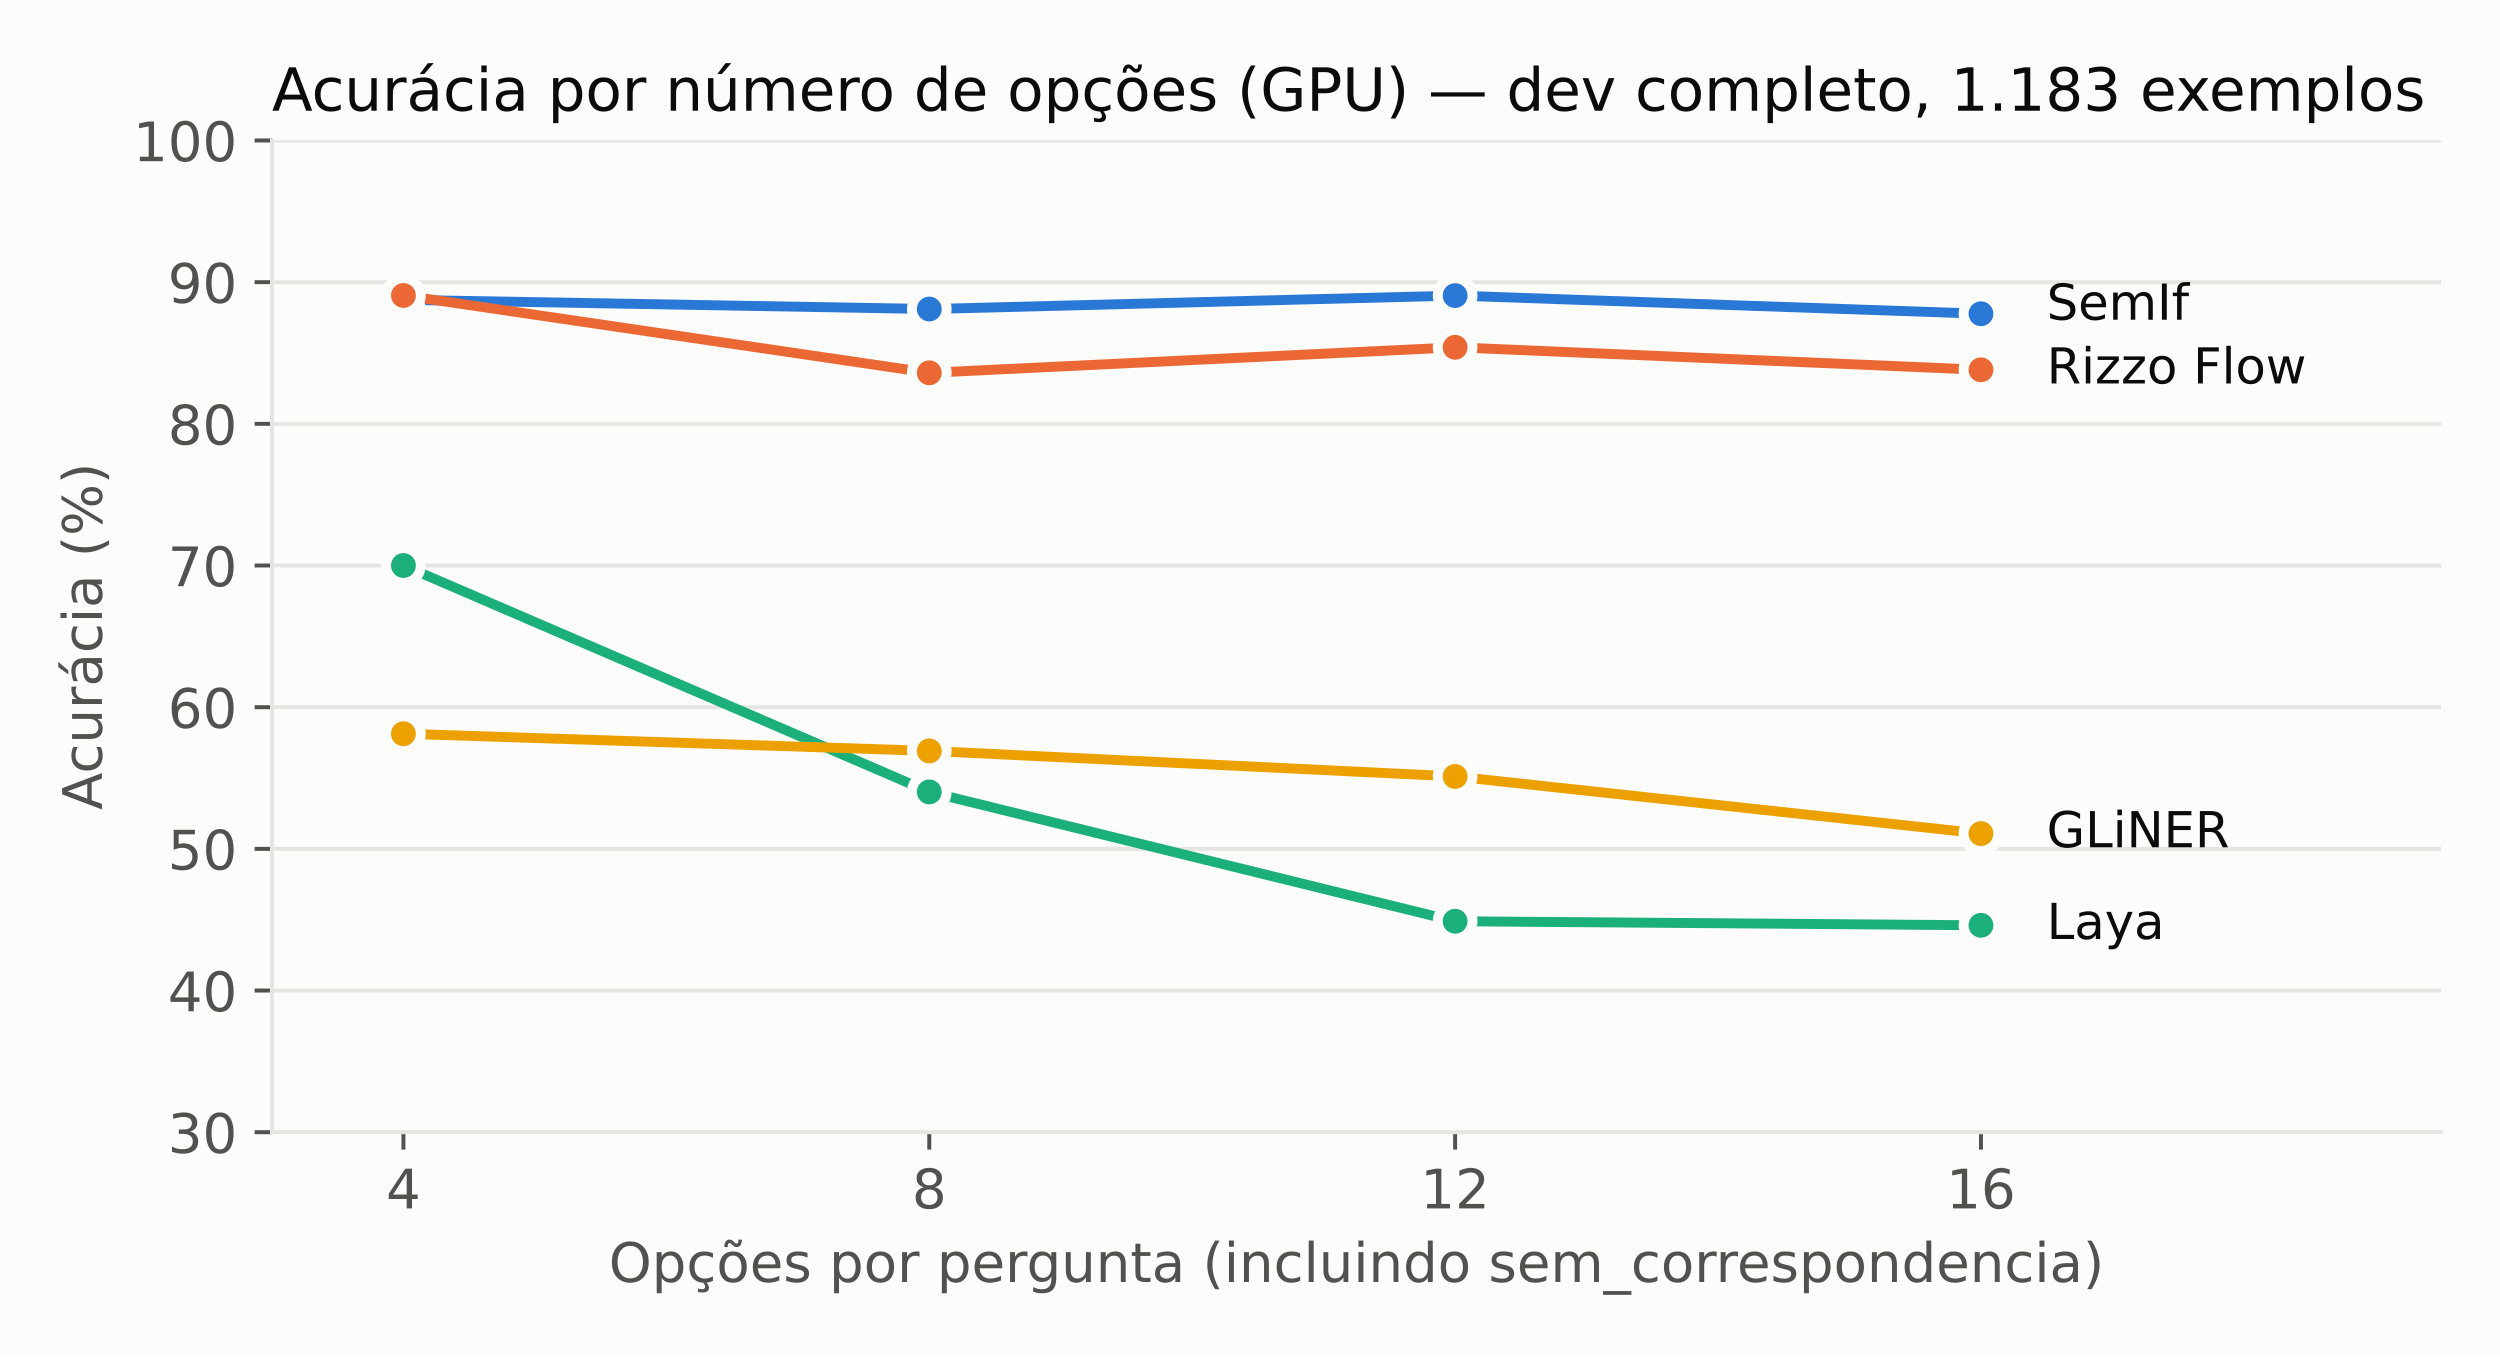
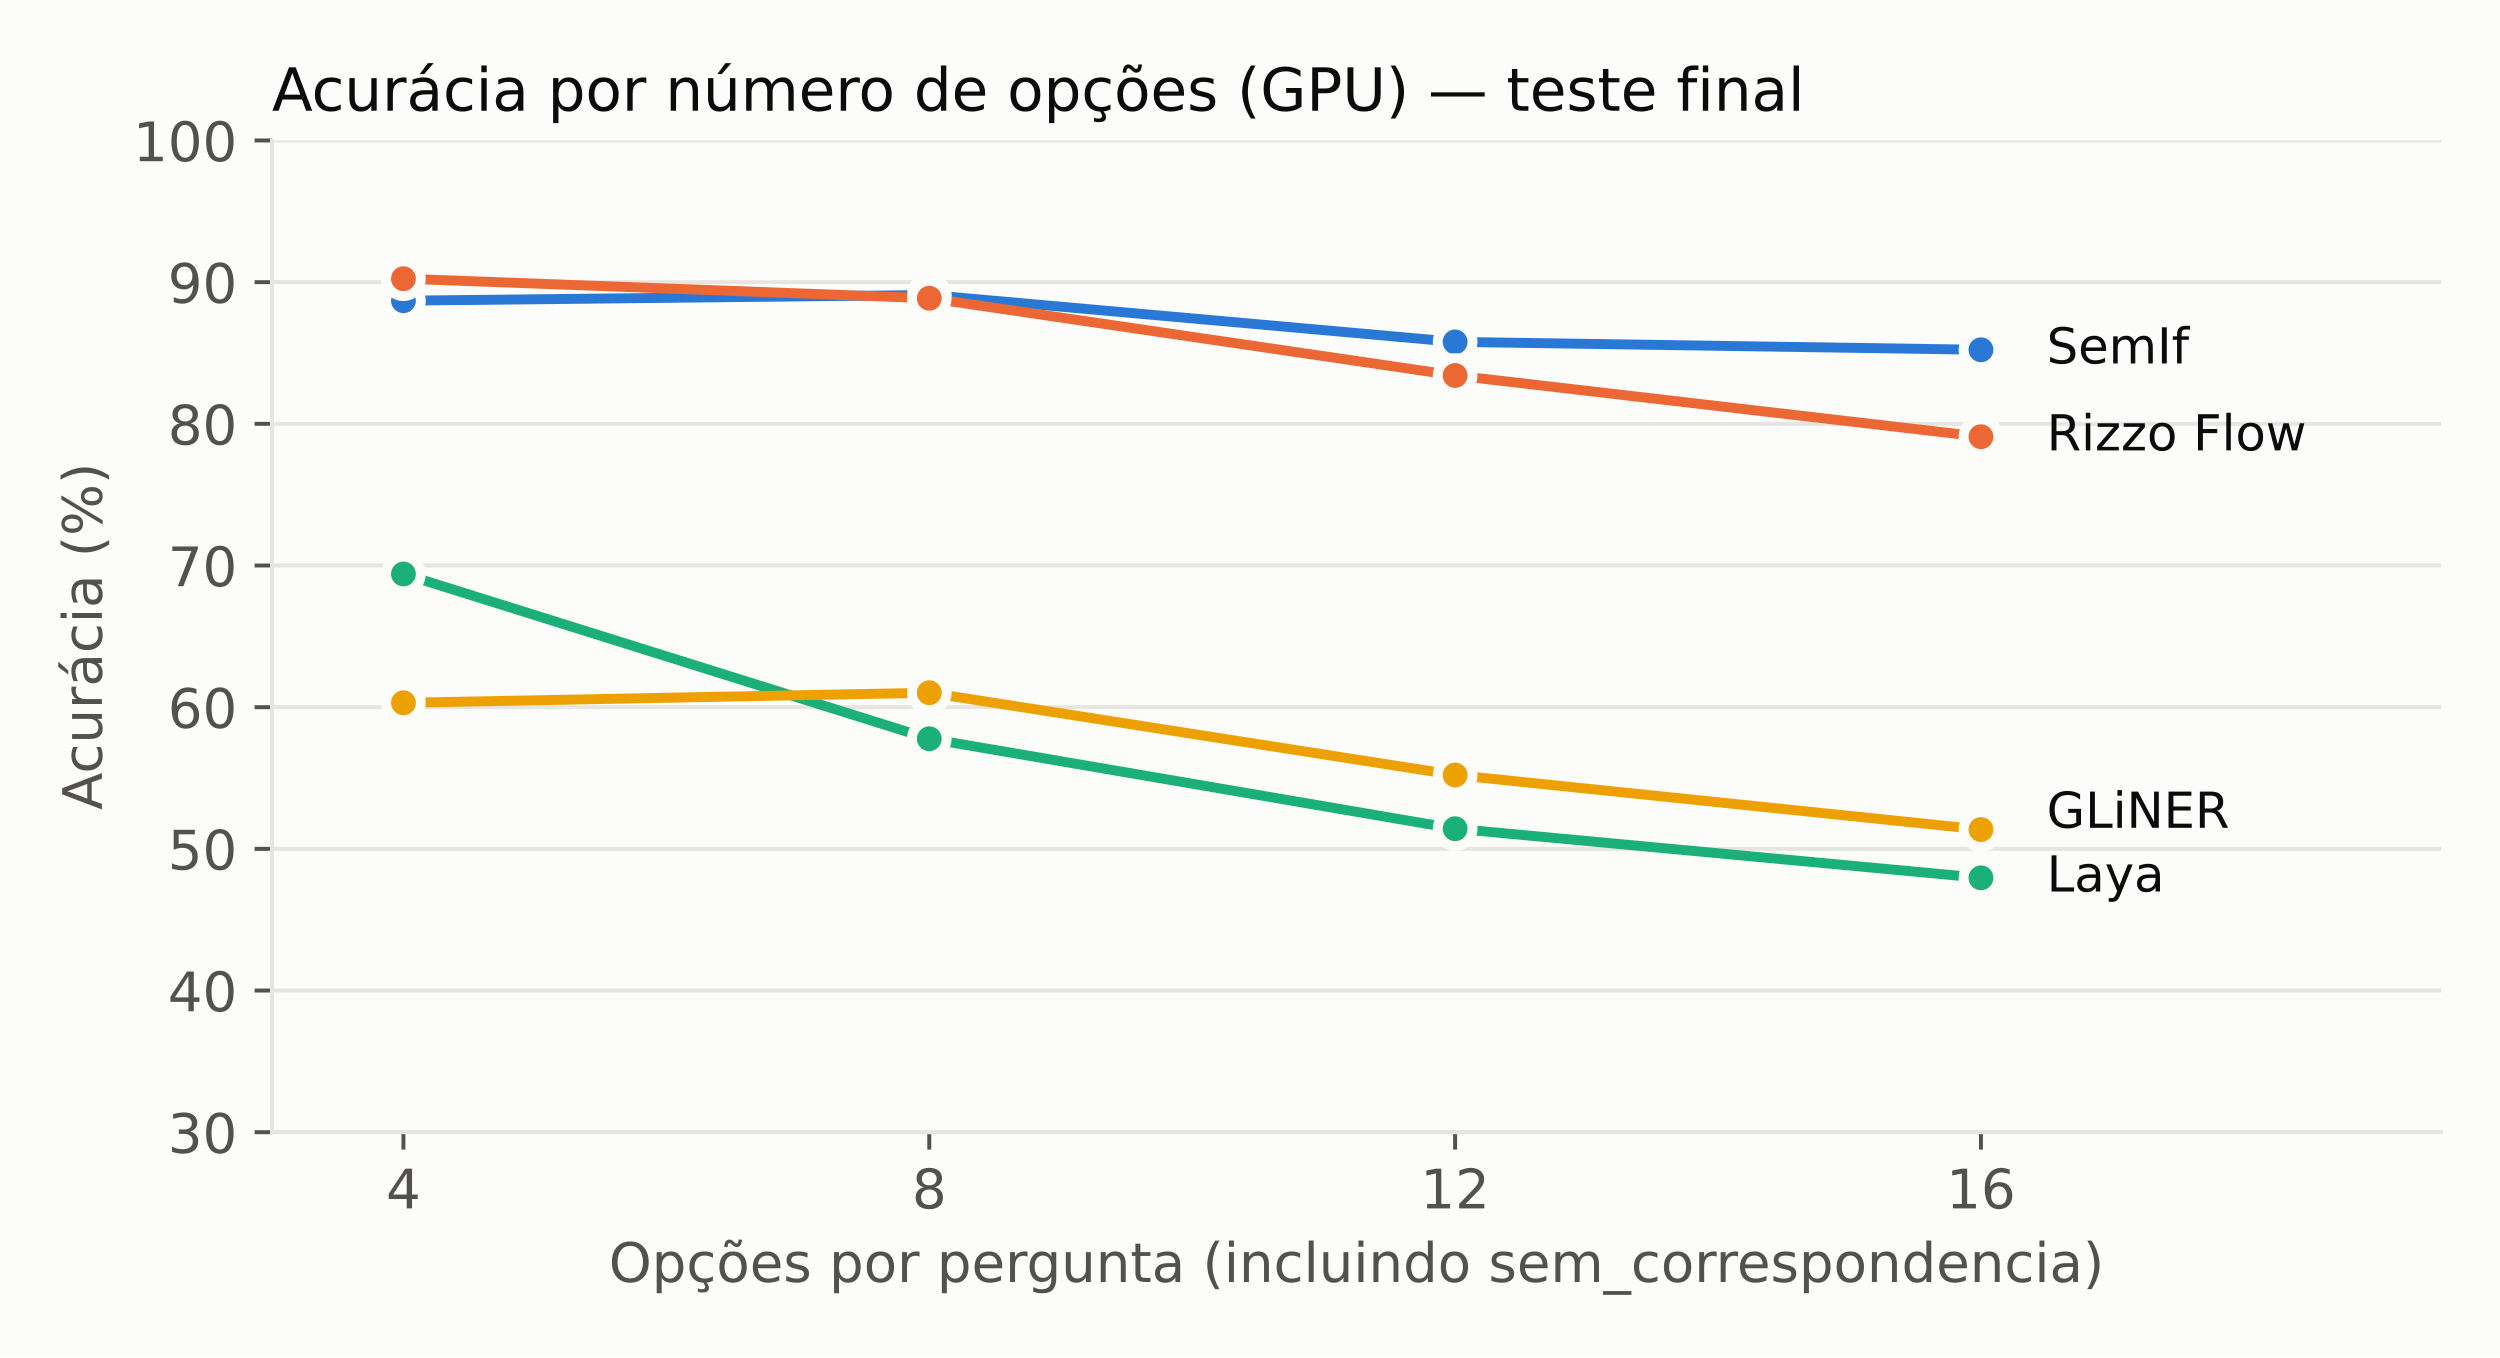
<svg xmlns="http://www.w3.org/2000/svg" xmlns:xlink="http://www.w3.org/1999/xlink" width="504pt" height="273.6pt" viewBox="0 0 504 273.6" version="1.1">
  <defs>
    <style type="text/css">*{stroke-linejoin: round; stroke-linecap: butt}</style>
  </defs>
  <g id="figure_1">
    <g id="patch_1">
      <path d="M 0 273.6  L 504 273.6  L 504 0  L 0 0  z " style="fill: #fcfcfb" />
    </g>
    <g id="axes_1">
      <g id="patch_2">
        <path d="M 54.83 228.254  L 492.12 228.254  L 492.12 28.32  L 54.83 28.32  z " style="fill: #fcfcfb" />
      </g>
      <g id="matplotlib.axis_1">
        <g id="xtick_1">
          <g id="line2d_1">
            <defs>
-               <path id="m99dca2d785" d="M 0 0  L 0 3.5  " style="stroke: #52514e; stroke-width: 0.8" />
+               <path id="m65755564fa" d="M 0 0  L 0 3.5  " style="stroke: #52514e; stroke-width: 0.8" />
            </defs>
            <g>
-               <use xlink:href="#m99dca2d785" x="81.332" y="228.254" style="fill: #52514e; stroke: #52514e; stroke-width: 0.8" />
+               <use xlink:href="#m65755564fa" x="81.332" y="228.254" style="fill: #52514e; stroke: #52514e; stroke-width: 0.8" />
            </g>
          </g>
          <g id="text_1">
            <text style="font-size: 11px; font-family: 'DejaVu Sans', 'Bitstream Vera Sans', 'Computer Modern Sans Serif', 'Lucida Grande', 'Verdana', 'Geneva', 'Lucid', 'Arial', 'Helvetica', 'Avant Garde', sans-serif; text-anchor: middle; fill: #52514e" x="81.332" y="243.612" transform="rotate(-0 81.33242 243.612)">4</text>
          </g>
        </g>
        <g id="xtick_2">
          <g id="line2d_2">
            <g>
-               <use xlink:href="#m99dca2d785" x="187.342" y="228.254" style="fill: #52514e; stroke: #52514e; stroke-width: 0.8" />
+               <use xlink:href="#m65755564fa" x="187.342" y="228.254" style="fill: #52514e; stroke: #52514e; stroke-width: 0.8" />
            </g>
          </g>
          <g id="text_2">
            <text style="font-size: 11px; font-family: 'DejaVu Sans', 'Bitstream Vera Sans', 'Computer Modern Sans Serif', 'Lucida Grande', 'Verdana', 'Geneva', 'Lucid', 'Arial', 'Helvetica', 'Avant Garde', sans-serif; text-anchor: middle; fill: #52514e" x="187.342" y="243.612" transform="rotate(-0 187.3421 243.612)">8</text>
          </g>
        </g>
        <g id="xtick_3">
          <g id="line2d_3">
            <g>
-               <use xlink:href="#m99dca2d785" x="293.352" y="228.254" style="fill: #52514e; stroke: #52514e; stroke-width: 0.8" />
+               <use xlink:href="#m65755564fa" x="293.352" y="228.254" style="fill: #52514e; stroke: #52514e; stroke-width: 0.8" />
            </g>
          </g>
          <g id="text_3">
            <text style="font-size: 11px; font-family: 'DejaVu Sans', 'Bitstream Vera Sans', 'Computer Modern Sans Serif', 'Lucida Grande', 'Verdana', 'Geneva', 'Lucid', 'Arial', 'Helvetica', 'Avant Garde', sans-serif; text-anchor: middle; fill: #52514e" x="293.352" y="243.612" transform="rotate(-0 293.3518 243.612)">12</text>
          </g>
        </g>
        <g id="xtick_4">
          <g id="line2d_4">
            <g>
-               <use xlink:href="#m99dca2d785" x="399.362" y="228.254" style="fill: #52514e; stroke: #52514e; stroke-width: 0.8" />
+               <use xlink:href="#m65755564fa" x="399.362" y="228.254" style="fill: #52514e; stroke: #52514e; stroke-width: 0.8" />
            </g>
          </g>
          <g id="text_4">
            <text style="font-size: 11px; font-family: 'DejaVu Sans', 'Bitstream Vera Sans', 'Computer Modern Sans Serif', 'Lucida Grande', 'Verdana', 'Geneva', 'Lucid', 'Arial', 'Helvetica', 'Avant Garde', sans-serif; text-anchor: middle; fill: #52514e" x="399.362" y="243.612" transform="rotate(-0 399.3615 243.612)">16</text>
          </g>
        </g>
        <g id="text_5">
          <text style="font-size: 11px; font-family: 'DejaVu Sans', 'Bitstream Vera Sans', 'Computer Modern Sans Serif', 'Lucida Grande', 'Verdana', 'Geneva', 'Lucid', 'Arial', 'Helvetica', 'Avant Garde', sans-serif; text-anchor: middle; fill: #52514e" x="273.475" y="258.445" transform="rotate(-0 273.475 258.4453)">Opções por pergunta (incluindo sem_correspondencia)</text>
        </g>
      </g>
      <g id="matplotlib.axis_2">
        <g id="ytick_1">
          <g id="line2d_5">
-             <path d="M 54.83 228.254  L 492.12 228.254  " clip-path="url(#p28e0ce6153)" style="fill: none; stroke: #e6e5e1; stroke-width: 0.8; stroke-linecap: square" />
+             <path d="M 54.83 228.254  L 492.12 228.254  " clip-path="url(#p30bfb6980c)" style="fill: none; stroke: #e6e5e1; stroke-width: 0.8; stroke-linecap: square" />
          </g>
          <g id="line2d_6">
            <defs>
-               <path id="md446dafe7f" d="M 0 0  L -3.5 0  " style="stroke: #52514e; stroke-width: 0.8" />
+               <path id="m156fe3ec86" d="M 0 0  L -3.5 0  " style="stroke: #52514e; stroke-width: 0.8" />
            </defs>
            <g>
-               <use xlink:href="#md446dafe7f" x="54.83" y="228.254" style="fill: #52514e; stroke: #52514e; stroke-width: 0.8" />
+               <use xlink:href="#m156fe3ec86" x="54.83" y="228.254" style="fill: #52514e; stroke: #52514e; stroke-width: 0.8" />
            </g>
          </g>
          <g id="text_6">
            <text style="font-size: 11px; font-family: 'DejaVu Sans', 'Bitstream Vera Sans', 'Computer Modern Sans Serif', 'Lucida Grande', 'Verdana', 'Geneva', 'Lucid', 'Arial', 'Helvetica', 'Avant Garde', sans-serif; text-anchor: end; fill: #52514e" x="47.83" y="232.433" transform="rotate(-0 47.83 232.4329)">30</text>
          </g>
        </g>
        <g id="ytick_2">
          <g id="line2d_7">
-             <path d="M 54.83 199.692  L 492.12 199.692  " clip-path="url(#p28e0ce6153)" style="fill: none; stroke: #e6e5e1; stroke-width: 0.8; stroke-linecap: square" />
+             <path d="M 54.83 199.692  L 492.12 199.692  " clip-path="url(#p30bfb6980c)" style="fill: none; stroke: #e6e5e1; stroke-width: 0.8; stroke-linecap: square" />
          </g>
          <g id="line2d_8">
            <g>
-               <use xlink:href="#md446dafe7f" x="54.83" y="199.692" style="fill: #52514e; stroke: #52514e; stroke-width: 0.8" />
+               <use xlink:href="#m156fe3ec86" x="54.83" y="199.692" style="fill: #52514e; stroke: #52514e; stroke-width: 0.8" />
            </g>
          </g>
          <g id="text_7">
            <text style="font-size: 11px; font-family: 'DejaVu Sans', 'Bitstream Vera Sans', 'Computer Modern Sans Serif', 'Lucida Grande', 'Verdana', 'Geneva', 'Lucid', 'Arial', 'Helvetica', 'Avant Garde', sans-serif; text-anchor: end; fill: #52514e" x="47.83" y="203.871" transform="rotate(-0 47.83 203.8709)">40</text>
          </g>
        </g>
        <g id="ytick_3">
          <g id="line2d_9">
-             <path d="M 54.83 171.13  L 492.12 171.13  " clip-path="url(#p28e0ce6153)" style="fill: none; stroke: #e6e5e1; stroke-width: 0.8; stroke-linecap: square" />
+             <path d="M 54.83 171.13  L 492.12 171.13  " clip-path="url(#p30bfb6980c)" style="fill: none; stroke: #e6e5e1; stroke-width: 0.8; stroke-linecap: square" />
          </g>
          <g id="line2d_10">
            <g>
-               <use xlink:href="#md446dafe7f" x="54.83" y="171.13" style="fill: #52514e; stroke: #52514e; stroke-width: 0.8" />
+               <use xlink:href="#m156fe3ec86" x="54.83" y="171.13" style="fill: #52514e; stroke: #52514e; stroke-width: 0.8" />
            </g>
          </g>
          <g id="text_8">
            <text style="font-size: 11px; font-family: 'DejaVu Sans', 'Bitstream Vera Sans', 'Computer Modern Sans Serif', 'Lucida Grande', 'Verdana', 'Geneva', 'Lucid', 'Arial', 'Helvetica', 'Avant Garde', sans-serif; text-anchor: end; fill: #52514e" x="47.83" y="175.309" transform="rotate(-0 47.83 175.309)">50</text>
          </g>
        </g>
        <g id="ytick_4">
          <g id="line2d_11">
-             <path d="M 54.83 142.568  L 492.12 142.568  " clip-path="url(#p28e0ce6153)" style="fill: none; stroke: #e6e5e1; stroke-width: 0.8; stroke-linecap: square" />
+             <path d="M 54.83 142.568  L 492.12 142.568  " clip-path="url(#p30bfb6980c)" style="fill: none; stroke: #e6e5e1; stroke-width: 0.8; stroke-linecap: square" />
          </g>
          <g id="line2d_12">
            <g>
-               <use xlink:href="#md446dafe7f" x="54.83" y="142.568" style="fill: #52514e; stroke: #52514e; stroke-width: 0.8" />
+               <use xlink:href="#m156fe3ec86" x="54.83" y="142.568" style="fill: #52514e; stroke: #52514e; stroke-width: 0.8" />
            </g>
          </g>
          <g id="text_9">
            <text style="font-size: 11px; font-family: 'DejaVu Sans', 'Bitstream Vera Sans', 'Computer Modern Sans Serif', 'Lucida Grande', 'Verdana', 'Geneva', 'Lucid', 'Arial', 'Helvetica', 'Avant Garde', sans-serif; text-anchor: end; fill: #52514e" x="47.83" y="146.747" transform="rotate(-0 47.83 146.747)">60</text>
          </g>
        </g>
        <g id="ytick_5">
          <g id="line2d_13">
-             <path d="M 54.83 114.006  L 492.12 114.006  " clip-path="url(#p28e0ce6153)" style="fill: none; stroke: #e6e5e1; stroke-width: 0.8; stroke-linecap: square" />
+             <path d="M 54.83 114.006  L 492.12 114.006  " clip-path="url(#p30bfb6980c)" style="fill: none; stroke: #e6e5e1; stroke-width: 0.8; stroke-linecap: square" />
          </g>
          <g id="line2d_14">
            <g>
-               <use xlink:href="#md446dafe7f" x="54.83" y="114.006" style="fill: #52514e; stroke: #52514e; stroke-width: 0.8" />
+               <use xlink:href="#m156fe3ec86" x="54.83" y="114.006" style="fill: #52514e; stroke: #52514e; stroke-width: 0.8" />
            </g>
          </g>
          <g id="text_10">
            <text style="font-size: 11px; font-family: 'DejaVu Sans', 'Bitstream Vera Sans', 'Computer Modern Sans Serif', 'Lucida Grande', 'Verdana', 'Geneva', 'Lucid', 'Arial', 'Helvetica', 'Avant Garde', sans-serif; text-anchor: end; fill: #52514e" x="47.83" y="118.185" transform="rotate(-0 47.83 118.185)">70</text>
          </g>
        </g>
        <g id="ytick_6">
          <g id="line2d_15">
-             <path d="M 54.83 85.444  L 492.12 85.444  " clip-path="url(#p28e0ce6153)" style="fill: none; stroke: #e6e5e1; stroke-width: 0.8; stroke-linecap: square" />
+             <path d="M 54.83 85.444  L 492.12 85.444  " clip-path="url(#p30bfb6980c)" style="fill: none; stroke: #e6e5e1; stroke-width: 0.8; stroke-linecap: square" />
          </g>
          <g id="line2d_16">
            <g>
-               <use xlink:href="#md446dafe7f" x="54.83" y="85.444" style="fill: #52514e; stroke: #52514e; stroke-width: 0.8" />
+               <use xlink:href="#m156fe3ec86" x="54.83" y="85.444" style="fill: #52514e; stroke: #52514e; stroke-width: 0.8" />
            </g>
          </g>
          <g id="text_11">
            <text style="font-size: 11px; font-family: 'DejaVu Sans', 'Bitstream Vera Sans', 'Computer Modern Sans Serif', 'Lucida Grande', 'Verdana', 'Geneva', 'Lucid', 'Arial', 'Helvetica', 'Avant Garde', sans-serif; text-anchor: end; fill: #52514e" x="47.83" y="89.623" transform="rotate(-0 47.83 89.62307)">80</text>
          </g>
        </g>
        <g id="ytick_7">
          <g id="line2d_17">
-             <path d="M 54.83 56.882  L 492.12 56.882  " clip-path="url(#p28e0ce6153)" style="fill: none; stroke: #e6e5e1; stroke-width: 0.8; stroke-linecap: square" />
+             <path d="M 54.83 56.882  L 492.12 56.882  " clip-path="url(#p30bfb6980c)" style="fill: none; stroke: #e6e5e1; stroke-width: 0.8; stroke-linecap: square" />
          </g>
          <g id="line2d_18">
            <g>
-               <use xlink:href="#md446dafe7f" x="54.83" y="56.882" style="fill: #52514e; stroke: #52514e; stroke-width: 0.8" />
+               <use xlink:href="#m156fe3ec86" x="54.83" y="56.882" style="fill: #52514e; stroke: #52514e; stroke-width: 0.8" />
            </g>
          </g>
          <g id="text_12">
            <text style="font-size: 11px; font-family: 'DejaVu Sans', 'Bitstream Vera Sans', 'Computer Modern Sans Serif', 'Lucida Grande', 'Verdana', 'Geneva', 'Lucid', 'Arial', 'Helvetica', 'Avant Garde', sans-serif; text-anchor: end; fill: #52514e" x="47.83" y="61.061" transform="rotate(-0 47.83 61.0611)">90</text>
          </g>
        </g>
        <g id="ytick_8">
          <g id="line2d_19">
-             <path d="M 54.83 28.32  L 492.12 28.32  " clip-path="url(#p28e0ce6153)" style="fill: none; stroke: #e6e5e1; stroke-width: 0.8; stroke-linecap: square" />
+             <path d="M 54.83 28.32  L 492.12 28.32  " clip-path="url(#p30bfb6980c)" style="fill: none; stroke: #e6e5e1; stroke-width: 0.8; stroke-linecap: square" />
          </g>
          <g id="line2d_20">
            <g>
-               <use xlink:href="#md446dafe7f" x="54.83" y="28.32" style="fill: #52514e; stroke: #52514e; stroke-width: 0.8" />
+               <use xlink:href="#m156fe3ec86" x="54.83" y="28.32" style="fill: #52514e; stroke: #52514e; stroke-width: 0.8" />
            </g>
          </g>
          <g id="text_13">
            <text style="font-size: 11px; font-family: 'DejaVu Sans', 'Bitstream Vera Sans', 'Computer Modern Sans Serif', 'Lucida Grande', 'Verdana', 'Geneva', 'Lucid', 'Arial', 'Helvetica', 'Avant Garde', sans-serif; text-anchor: end; fill: #52514e" x="47.83" y="32.499" transform="rotate(-0 47.83 32.49914)">100</text>
          </g>
        </g>
        <g id="text_14">
          <text style="font-size: 11px; font-family: 'DejaVu Sans', 'Bitstream Vera Sans', 'Computer Modern Sans Serif', 'Lucida Grande', 'Verdana', 'Geneva', 'Lucid', 'Arial', 'Helvetica', 'Avant Garde', sans-serif; text-anchor: middle; fill: #52514e" x="20.546" y="128.287" transform="rotate(-90 20.54609 128.2869)">Acurácia (%)</text>
        </g>
      </g>
      <g id="line2d_21">
-         <path d="M 81.332 60.452  L 187.342 62.3  L 293.352 59.592  L 399.362 63.252  " clip-path="url(#p28e0ce6153)" style="fill: none; stroke: #2a78d6; stroke-width: 2; stroke-linecap: square" />
-         <defs>
-           <path id="m8a26ac2ecc" d="M 0 3.5  C 0.928 3.5 1.819 3.131 2.475 2.475  C 3.131 1.819 3.5 0.928 3.5 0  C 3.5 -0.928 3.131 -1.819 2.475 -2.475  C 1.819 -3.131 0.928 -3.5 0 -3.5  C -0.928 -3.5 -1.819 -3.131 -2.475 -2.475  C -3.131 -1.819 -3.5 -0.928 -3.5 0  C -3.5 0.928 -3.131 1.819 -2.475 2.475  C -1.819 3.131 -0.928 3.5 0 3.5  z " style="stroke: #fcfcfb; stroke-width: 2" />
-         </defs>
-         <g clip-path="url(#p28e0ce6153)">
-           <use xlink:href="#m8a26ac2ecc" x="81.332" y="60.452" style="fill: #2a78d6; stroke: #fcfcfb; stroke-width: 2" />
-           <use xlink:href="#m8a26ac2ecc" x="187.342" y="62.3" style="fill: #2a78d6; stroke: #fcfcfb; stroke-width: 2" />
-           <use xlink:href="#m8a26ac2ecc" x="293.352" y="59.592" style="fill: #2a78d6; stroke: #fcfcfb; stroke-width: 2" />
-           <use xlink:href="#m8a26ac2ecc" x="399.362" y="63.252" style="fill: #2a78d6; stroke: #fcfcfb; stroke-width: 2" />
+         <path d="M 81.332 60.618  L 187.342 59.466  L 293.352 68.929  L 399.362 70.514  " clip-path="url(#p30bfb6980c)" style="fill: none; stroke: #2a78d6; stroke-width: 2; stroke-linecap: square" />
+         <defs>
+           <path id="mf44d6bb68a" d="M 0 3.5  C 0.928 3.5 1.819 3.131 2.475 2.475  C 3.131 1.819 3.5 0.928 3.5 0  C 3.5 -0.928 3.131 -1.819 2.475 -2.475  C 1.819 -3.131 0.928 -3.5 0 -3.5  C -0.928 -3.5 -1.819 -3.131 -2.475 -2.475  C -3.131 -1.819 -3.5 -0.928 -3.5 0  C -3.5 0.928 -3.131 1.819 -2.475 2.475  C -1.819 3.131 -0.928 3.5 0 3.5  z " style="stroke: #fcfcfb; stroke-width: 2" />
+         </defs>
+         <g clip-path="url(#p30bfb6980c)">
+           <use xlink:href="#mf44d6bb68a" x="81.332" y="60.618" style="fill: #2a78d6; stroke: #fcfcfb; stroke-width: 2" />
+           <use xlink:href="#mf44d6bb68a" x="187.342" y="59.466" style="fill: #2a78d6; stroke: #fcfcfb; stroke-width: 2" />
+           <use xlink:href="#mf44d6bb68a" x="293.352" y="68.929" style="fill: #2a78d6; stroke: #fcfcfb; stroke-width: 2" />
+           <use xlink:href="#mf44d6bb68a" x="399.362" y="70.514" style="fill: #2a78d6; stroke: #fcfcfb; stroke-width: 2" />
        </g>
      </g>
      <g id="line2d_22">
-         <path d="M 81.332 59.56  L 187.342 75.158  L 293.352 70.016  L 399.362 74.553  " clip-path="url(#p28e0ce6153)" style="fill: none; stroke: #eb6834; stroke-width: 2; stroke-linecap: square" />
-         <defs>
-           <path id="m96b6515683" d="M 0 3.5  C 0.928 3.5 1.819 3.131 2.475 2.475  C 3.131 1.819 3.5 0.928 3.5 0  C 3.5 -0.928 3.131 -1.819 2.475 -2.475  C 1.819 -3.131 0.928 -3.5 0 -3.5  C -0.928 -3.5 -1.819 -3.131 -2.475 -2.475  C -3.131 -1.819 -3.5 -0.928 -3.5 0  C -3.5 0.928 -3.131 1.819 -2.475 2.475  C -1.819 3.131 -0.928 3.5 0 3.5  z " style="stroke: #fcfcfb; stroke-width: 2" />
-         </defs>
-         <g clip-path="url(#p28e0ce6153)">
-           <use xlink:href="#m96b6515683" x="81.332" y="59.56" style="fill: #eb6834; stroke: #fcfcfb; stroke-width: 2" />
-           <use xlink:href="#m96b6515683" x="187.342" y="75.158" style="fill: #eb6834; stroke: #fcfcfb; stroke-width: 2" />
-           <use xlink:href="#m96b6515683" x="293.352" y="70.016" style="fill: #eb6834; stroke: #fcfcfb; stroke-width: 2" />
-           <use xlink:href="#m96b6515683" x="399.362" y="74.553" style="fill: #eb6834; stroke: #fcfcfb; stroke-width: 2" />
+         <path d="M 81.332 56.185  L 187.342 60.129  L 293.352 75.698  L 399.362 88.04  " clip-path="url(#p30bfb6980c)" style="fill: none; stroke: #eb6834; stroke-width: 2; stroke-linecap: square" />
+         <defs>
+           <path id="m7779332bb2" d="M 0 3.5  C 0.928 3.5 1.819 3.131 2.475 2.475  C 3.131 1.819 3.5 0.928 3.5 0  C 3.5 -0.928 3.131 -1.819 2.475 -2.475  C 1.819 -3.131 0.928 -3.5 0 -3.5  C -0.928 -3.5 -1.819 -3.131 -2.475 -2.475  C -3.131 -1.819 -3.5 -0.928 -3.5 0  C -3.5 0.928 -3.131 1.819 -2.475 2.475  C -1.819 3.131 -0.928 3.5 0 3.5  z " style="stroke: #fcfcfb; stroke-width: 2" />
+         </defs>
+         <g clip-path="url(#p30bfb6980c)">
+           <use xlink:href="#m7779332bb2" x="81.332" y="56.185" style="fill: #eb6834; stroke: #fcfcfb; stroke-width: 2" />
+           <use xlink:href="#m7779332bb2" x="187.342" y="60.129" style="fill: #eb6834; stroke: #fcfcfb; stroke-width: 2" />
+           <use xlink:href="#m7779332bb2" x="293.352" y="75.698" style="fill: #eb6834; stroke: #fcfcfb; stroke-width: 2" />
+           <use xlink:href="#m7779332bb2" x="399.362" y="88.04" style="fill: #eb6834; stroke: #fcfcfb; stroke-width: 2" />
        </g>
      </g>
      <g id="line2d_23">
-         <path d="M 81.332 114.006  L 187.342 159.65  L 293.352 185.724  L 399.362 186.541  " clip-path="url(#p28e0ce6153)" style="fill: none; stroke: #1baf7a; stroke-width: 2; stroke-linecap: square" />
-         <defs>
-           <path id="mb1a95f16be" d="M 0 3.5  C 0.928 3.5 1.819 3.131 2.475 2.475  C 3.131 1.819 3.5 0.928 3.5 0  C 3.5 -0.928 3.131 -1.819 2.475 -2.475  C 1.819 -3.131 0.928 -3.5 0 -3.5  C -0.928 -3.5 -1.819 -3.131 -2.475 -2.475  C -3.131 -1.819 -3.5 -0.928 -3.5 0  C -3.5 0.928 -3.131 1.819 -2.475 2.475  C -1.819 3.131 -0.928 3.5 0 3.5  z " style="stroke: #fcfcfb; stroke-width: 2" />
-         </defs>
-         <g clip-path="url(#p28e0ce6153)">
-           <use xlink:href="#mb1a95f16be" x="81.332" y="114.006" style="fill: #1baf7a; stroke: #fcfcfb; stroke-width: 2" />
-           <use xlink:href="#mb1a95f16be" x="187.342" y="159.65" style="fill: #1baf7a; stroke: #fcfcfb; stroke-width: 2" />
-           <use xlink:href="#mb1a95f16be" x="293.352" y="185.724" style="fill: #1baf7a; stroke: #fcfcfb; stroke-width: 2" />
-           <use xlink:href="#mb1a95f16be" x="399.362" y="186.541" style="fill: #1baf7a; stroke: #fcfcfb; stroke-width: 2" />
+         <path d="M 81.332 115.716  L 187.342 148.93  L 293.352 167.069  L 399.362 176.972  " clip-path="url(#p30bfb6980c)" style="fill: none; stroke: #1baf7a; stroke-width: 2; stroke-linecap: square" />
+         <defs>
+           <path id="mac486e88dd" d="M 0 3.5  C 0.928 3.5 1.819 3.131 2.475 2.475  C 3.131 1.819 3.5 0.928 3.5 0  C 3.5 -0.928 3.131 -1.819 2.475 -2.475  C 1.819 -3.131 0.928 -3.5 0 -3.5  C -0.928 -3.5 -1.819 -3.131 -2.475 -2.475  C -3.131 -1.819 -3.5 -0.928 -3.5 0  C -3.5 0.928 -3.131 1.819 -2.475 2.475  C -1.819 3.131 -0.928 3.5 0 3.5  z " style="stroke: #fcfcfb; stroke-width: 2" />
+         </defs>
+         <g clip-path="url(#p30bfb6980c)">
+           <use xlink:href="#mac486e88dd" x="81.332" y="115.716" style="fill: #1baf7a; stroke: #fcfcfb; stroke-width: 2" />
+           <use xlink:href="#mac486e88dd" x="187.342" y="148.93" style="fill: #1baf7a; stroke: #fcfcfb; stroke-width: 2" />
+           <use xlink:href="#mac486e88dd" x="293.352" y="167.069" style="fill: #1baf7a; stroke: #fcfcfb; stroke-width: 2" />
+           <use xlink:href="#mac486e88dd" x="399.362" y="176.972" style="fill: #1baf7a; stroke: #fcfcfb; stroke-width: 2" />
        </g>
      </g>
      <g id="line2d_24">
-         <path d="M 81.332 147.923  L 187.342 151.384  L 293.352 156.536  L 399.362 168.048  " clip-path="url(#p28e0ce6153)" style="fill: none; stroke: #eda100; stroke-width: 2; stroke-linecap: square" />
-         <defs>
-           <path id="m2f53e77000" d="M 0 3.5  C 0.928 3.5 1.819 3.131 2.475 2.475  C 3.131 1.819 3.5 0.928 3.5 0  C 3.5 -0.928 3.131 -1.819 2.475 -2.475  C 1.819 -3.131 0.928 -3.5 0 -3.5  C -0.928 -3.5 -1.819 -3.131 -2.475 -2.475  C -3.131 -1.819 -3.5 -0.928 -3.5 0  C -3.5 0.928 -3.131 1.819 -2.475 2.475  C -1.819 3.131 -0.928 3.5 0 3.5  z " style="stroke: #fcfcfb; stroke-width: 2" />
-         </defs>
-         <g clip-path="url(#p28e0ce6153)">
-           <use xlink:href="#m2f53e77000" x="81.332" y="147.923" style="fill: #eda100; stroke: #fcfcfb; stroke-width: 2" />
-           <use xlink:href="#m2f53e77000" x="187.342" y="151.384" style="fill: #eda100; stroke: #fcfcfb; stroke-width: 2" />
-           <use xlink:href="#m2f53e77000" x="293.352" y="156.536" style="fill: #eda100; stroke: #fcfcfb; stroke-width: 2" />
-           <use xlink:href="#m2f53e77000" x="399.362" y="168.048" style="fill: #eda100; stroke: #fcfcfb; stroke-width: 2" />
+         <path d="M 81.332 141.681  L 187.342 139.652  L 293.352 156.24  L 399.362 167.235  " clip-path="url(#p30bfb6980c)" style="fill: none; stroke: #eda100; stroke-width: 2; stroke-linecap: square" />
+         <defs>
+           <path id="m576de788b1" d="M 0 3.5  C 0.928 3.5 1.819 3.131 2.475 2.475  C 3.131 1.819 3.5 0.928 3.5 0  C 3.5 -0.928 3.131 -1.819 2.475 -2.475  C 1.819 -3.131 0.928 -3.5 0 -3.5  C -0.928 -3.5 -1.819 -3.131 -2.475 -2.475  C -3.131 -1.819 -3.5 -0.928 -3.5 0  C -3.5 0.928 -3.131 1.819 -2.475 2.475  C -1.819 3.131 -0.928 3.5 0 3.5  z " style="stroke: #fcfcfb; stroke-width: 2" />
+         </defs>
+         <g clip-path="url(#p30bfb6980c)">
+           <use xlink:href="#m576de788b1" x="81.332" y="141.681" style="fill: #eda100; stroke: #fcfcfb; stroke-width: 2" />
+           <use xlink:href="#m576de788b1" x="187.342" y="139.652" style="fill: #eda100; stroke: #fcfcfb; stroke-width: 2" />
+           <use xlink:href="#m576de788b1" x="293.352" y="156.24" style="fill: #eda100; stroke: #fcfcfb; stroke-width: 2" />
+           <use xlink:href="#m576de788b1" x="399.362" y="167.235" style="fill: #eda100; stroke: #fcfcfb; stroke-width: 2" />
        </g>
      </g>
      <g id="patch_3">
        <path d="M 54.83 228.254  L 54.83 28.32  " style="fill: none; stroke: #e6e5e1; stroke-width: 0.8; stroke-linejoin: miter; stroke-linecap: square" />
      </g>
      <g id="patch_4">
        <path d="M 54.83 228.254  L 492.12 228.254  " style="fill: none; stroke: #e6e5e1; stroke-width: 0.8; stroke-linejoin: miter; stroke-linecap: square" />
      </g>
      <g id="text_15">
-         <text style="font-size: 10px; font-family: 'DejaVu Sans', 'Bitstream Vera Sans', 'Computer Modern Sans Serif', 'Lucida Grande', 'Verdana', 'Geneva', 'Lucid', 'Arial', 'Helvetica', 'Avant Garde', sans-serif; text-anchor: start; fill: #0b0b0b" x="412.613" y="189.3" transform="rotate(-0 412.6127 189.3003)">Laya</text>
+         <text style="font-size: 10px; font-family: 'DejaVu Sans', 'Bitstream Vera Sans', 'Computer Modern Sans Serif', 'Lucida Grande', 'Verdana', 'Geneva', 'Lucid', 'Arial', 'Helvetica', 'Avant Garde', sans-serif; text-anchor: start; fill: #0b0b0b" x="412.613" y="179.731" transform="rotate(-0 412.6127 179.7314)">Laya</text>
      </g>
      <g id="text_16">
-         <text style="font-size: 10px; font-family: 'DejaVu Sans', 'Bitstream Vera Sans', 'Computer Modern Sans Serif', 'Lucida Grande', 'Verdana', 'Geneva', 'Lucid', 'Arial', 'Helvetica', 'Avant Garde', sans-serif; text-anchor: start; fill: #0b0b0b" x="412.613" y="170.807" transform="rotate(-0 412.6127 170.807)">GLiNER</text>
+         <text style="font-size: 10px; font-family: 'DejaVu Sans', 'Bitstream Vera Sans', 'Computer Modern Sans Serif', 'Lucida Grande', 'Verdana', 'Geneva', 'Lucid', 'Arial', 'Helvetica', 'Avant Garde', sans-serif; text-anchor: start; fill: #0b0b0b" x="412.613" y="166.879" transform="rotate(-0 412.6127 166.8785)">GLiNER</text>
      </g>
      <g id="text_17">
-         <text style="font-size: 10px; font-family: 'DejaVu Sans', 'Bitstream Vera Sans', 'Computer Modern Sans Serif', 'Lucida Grande', 'Verdana', 'Geneva', 'Lucid', 'Arial', 'Helvetica', 'Avant Garde', sans-serif; text-anchor: start; fill: #0b0b0b" x="412.613" y="77.313" transform="rotate(-0 412.6127 77.31277)">Rizzo Flow</text>
+         <text style="font-size: 10px; font-family: 'DejaVu Sans', 'Bitstream Vera Sans', 'Computer Modern Sans Serif', 'Lucida Grande', 'Verdana', 'Geneva', 'Lucid', 'Arial', 'Helvetica', 'Avant Garde', sans-serif; text-anchor: start; fill: #0b0b0b" x="412.613" y="90.8" transform="rotate(-0 412.6127 90.79985)">Rizzo Flow</text>
      </g>
      <g id="text_18">
-         <text style="font-size: 10px; font-family: 'DejaVu Sans', 'Bitstream Vera Sans', 'Computer Modern Sans Serif', 'Lucida Grande', 'Verdana', 'Geneva', 'Lucid', 'Arial', 'Helvetica', 'Avant Garde', sans-serif; text-anchor: start; fill: #0b0b0b" x="412.613" y="64.46" transform="rotate(-0 412.6127 64.45989)">SemIf</text>
+         <text style="font-size: 10px; font-family: 'DejaVu Sans', 'Bitstream Vera Sans', 'Computer Modern Sans Serif', 'Lucida Grande', 'Verdana', 'Geneva', 'Lucid', 'Arial', 'Helvetica', 'Avant Garde', sans-serif; text-anchor: start; fill: #0b0b0b" x="412.613" y="73.273" transform="rotate(-0 412.6127 73.27319)">SemIf</text>
      </g>
      <g id="text_19">
-         <text style="font-size: 12px; font-family: 'DejaVu Sans', 'Bitstream Vera Sans', 'Computer Modern Sans Serif', 'Lucida Grande', 'Verdana', 'Geneva', 'Lucid', 'Arial', 'Helvetica', 'Avant Garde', sans-serif; text-anchor: start; fill: #0b0b0b" x="54.83" y="22.32" transform="rotate(-0 54.83 22.32)">Acurácia por número de opções (GPU) — dev completo, 1.183 exemplos</text>
+         <text style="font-size: 12px; font-family: 'DejaVu Sans', 'Bitstream Vera Sans', 'Computer Modern Sans Serif', 'Lucida Grande', 'Verdana', 'Geneva', 'Lucid', 'Arial', 'Helvetica', 'Avant Garde', sans-serif; text-anchor: start; fill: #0b0b0b" x="54.83" y="22.32" transform="rotate(-0 54.83 22.32)">Acurácia por número de opções (GPU) — teste final</text>
      </g>
    </g>
  </g>
  <defs>
-     <clipPath id="p28e0ce6153">
+     <clipPath id="p30bfb6980c">
      <rect x="54.83" y="28.32" width="437.29" height="199.934" />
    </clipPath>
  </defs>
</svg>
